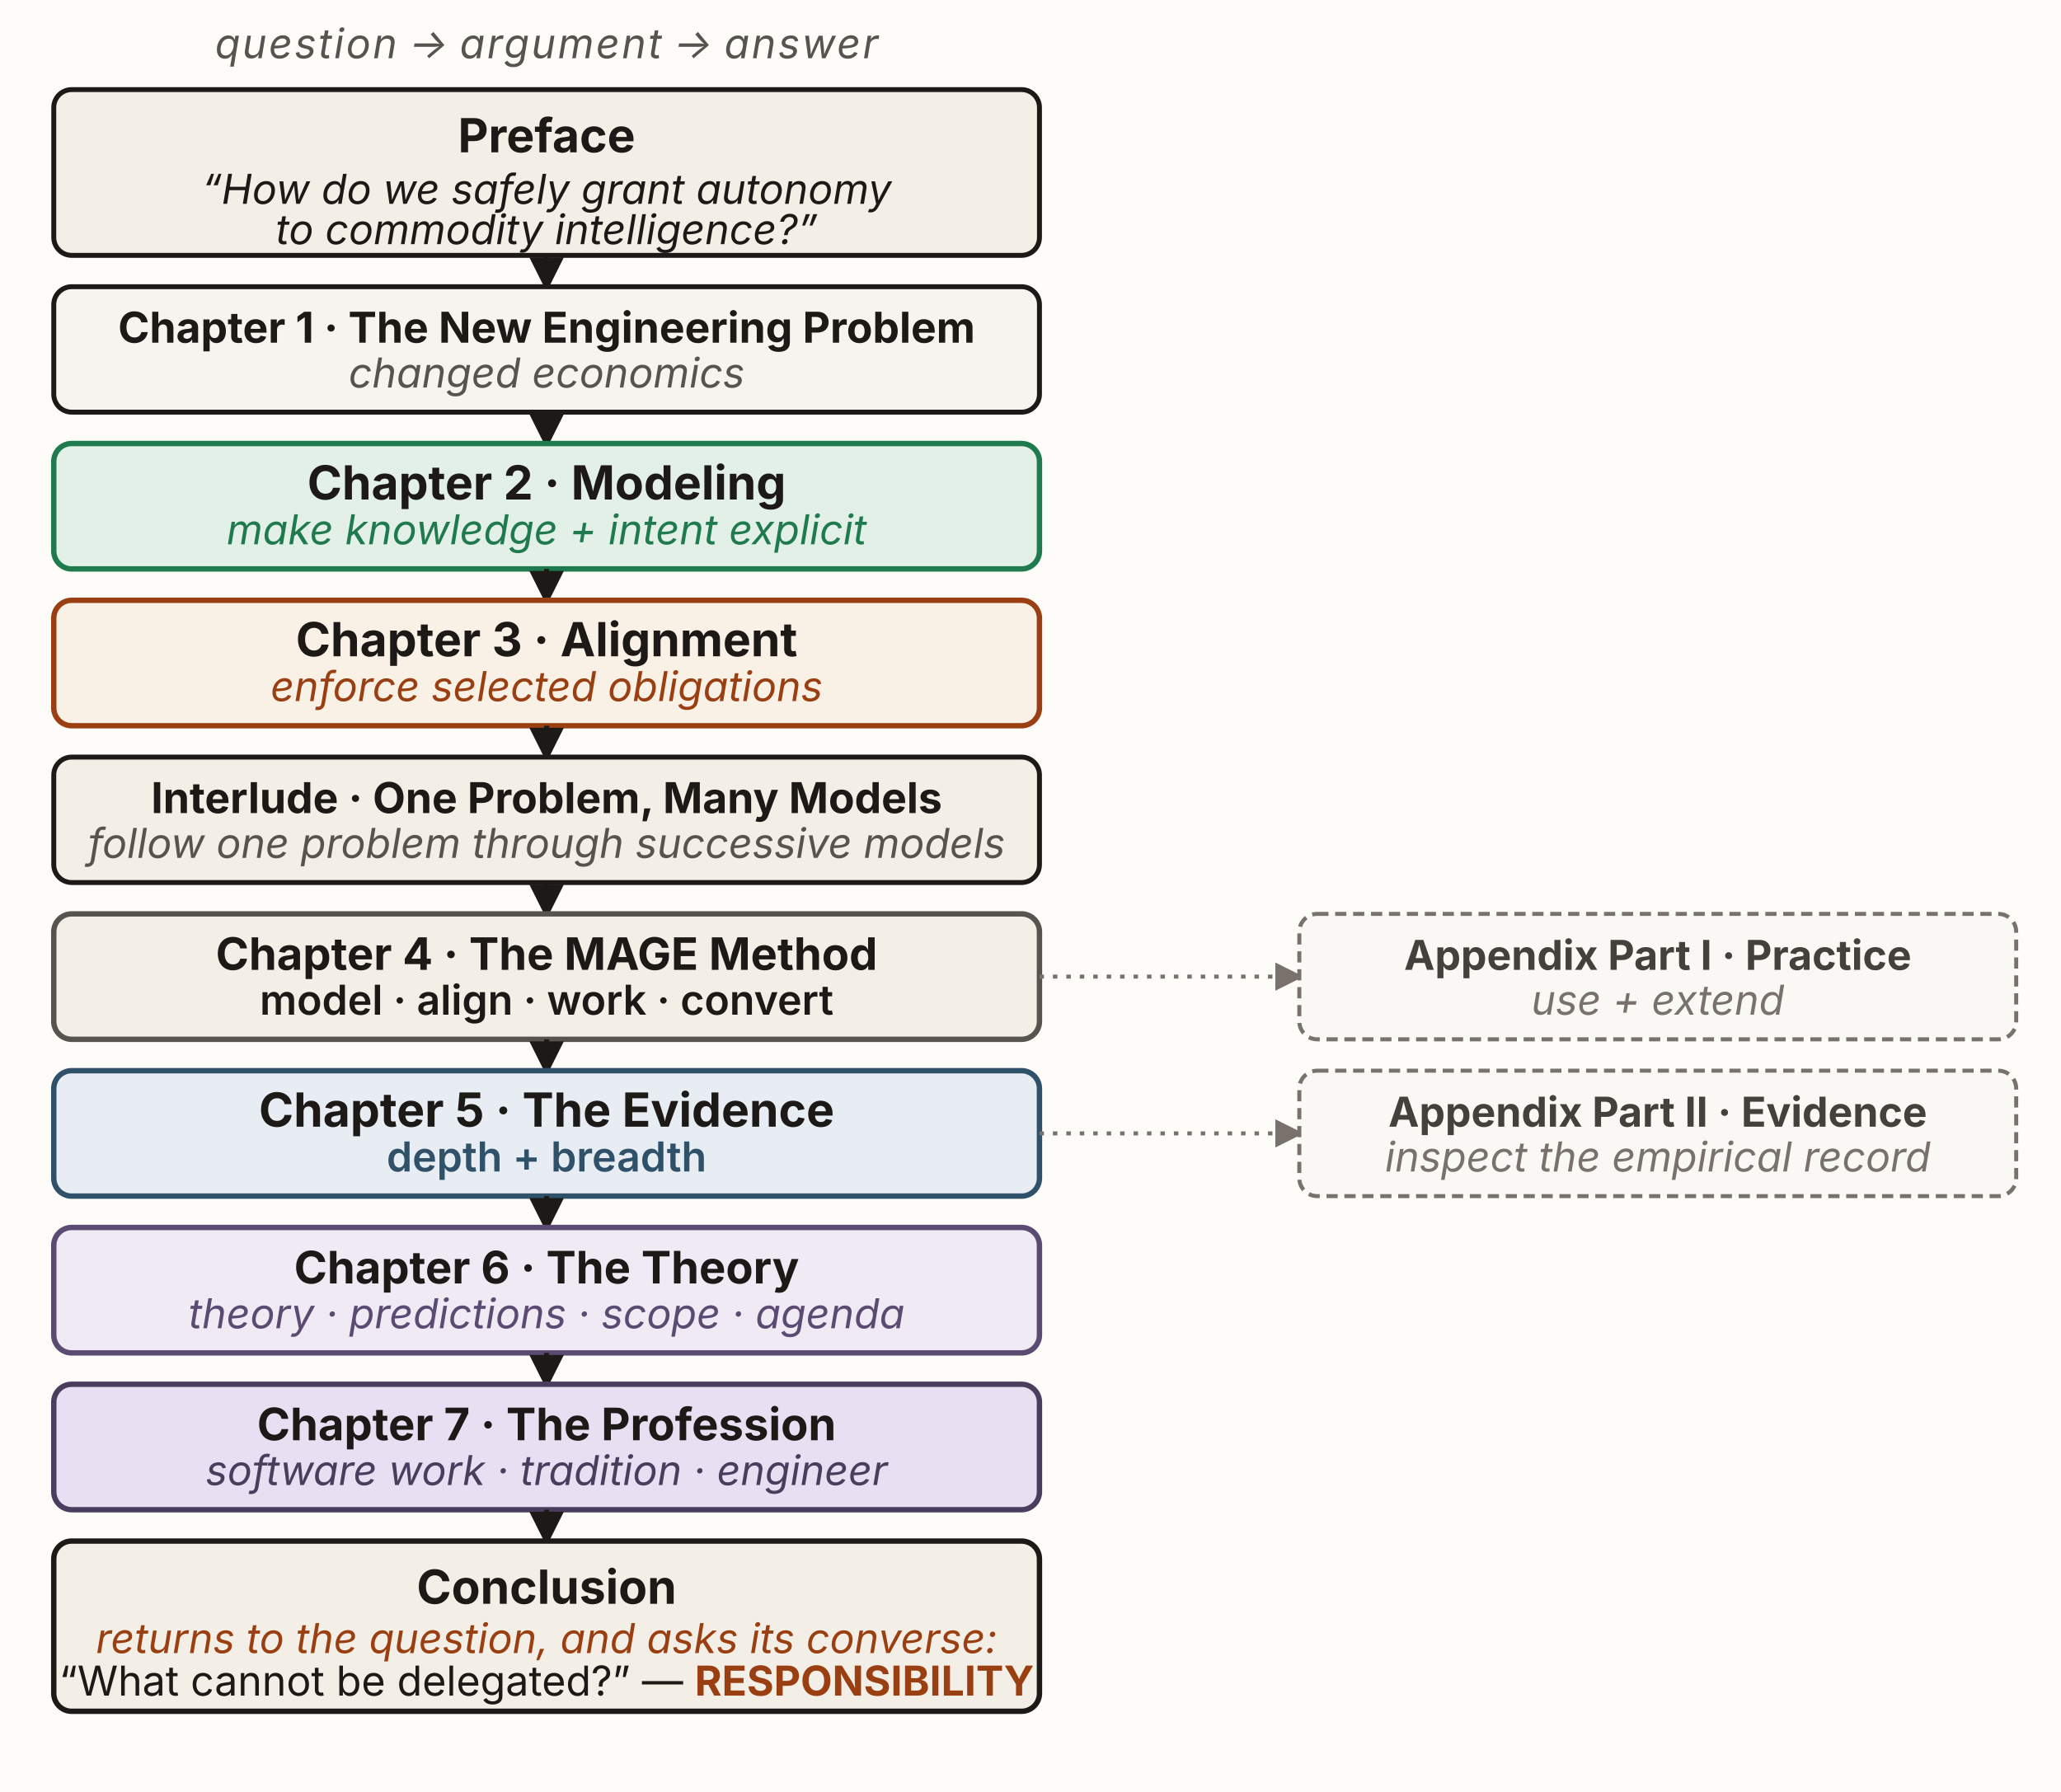
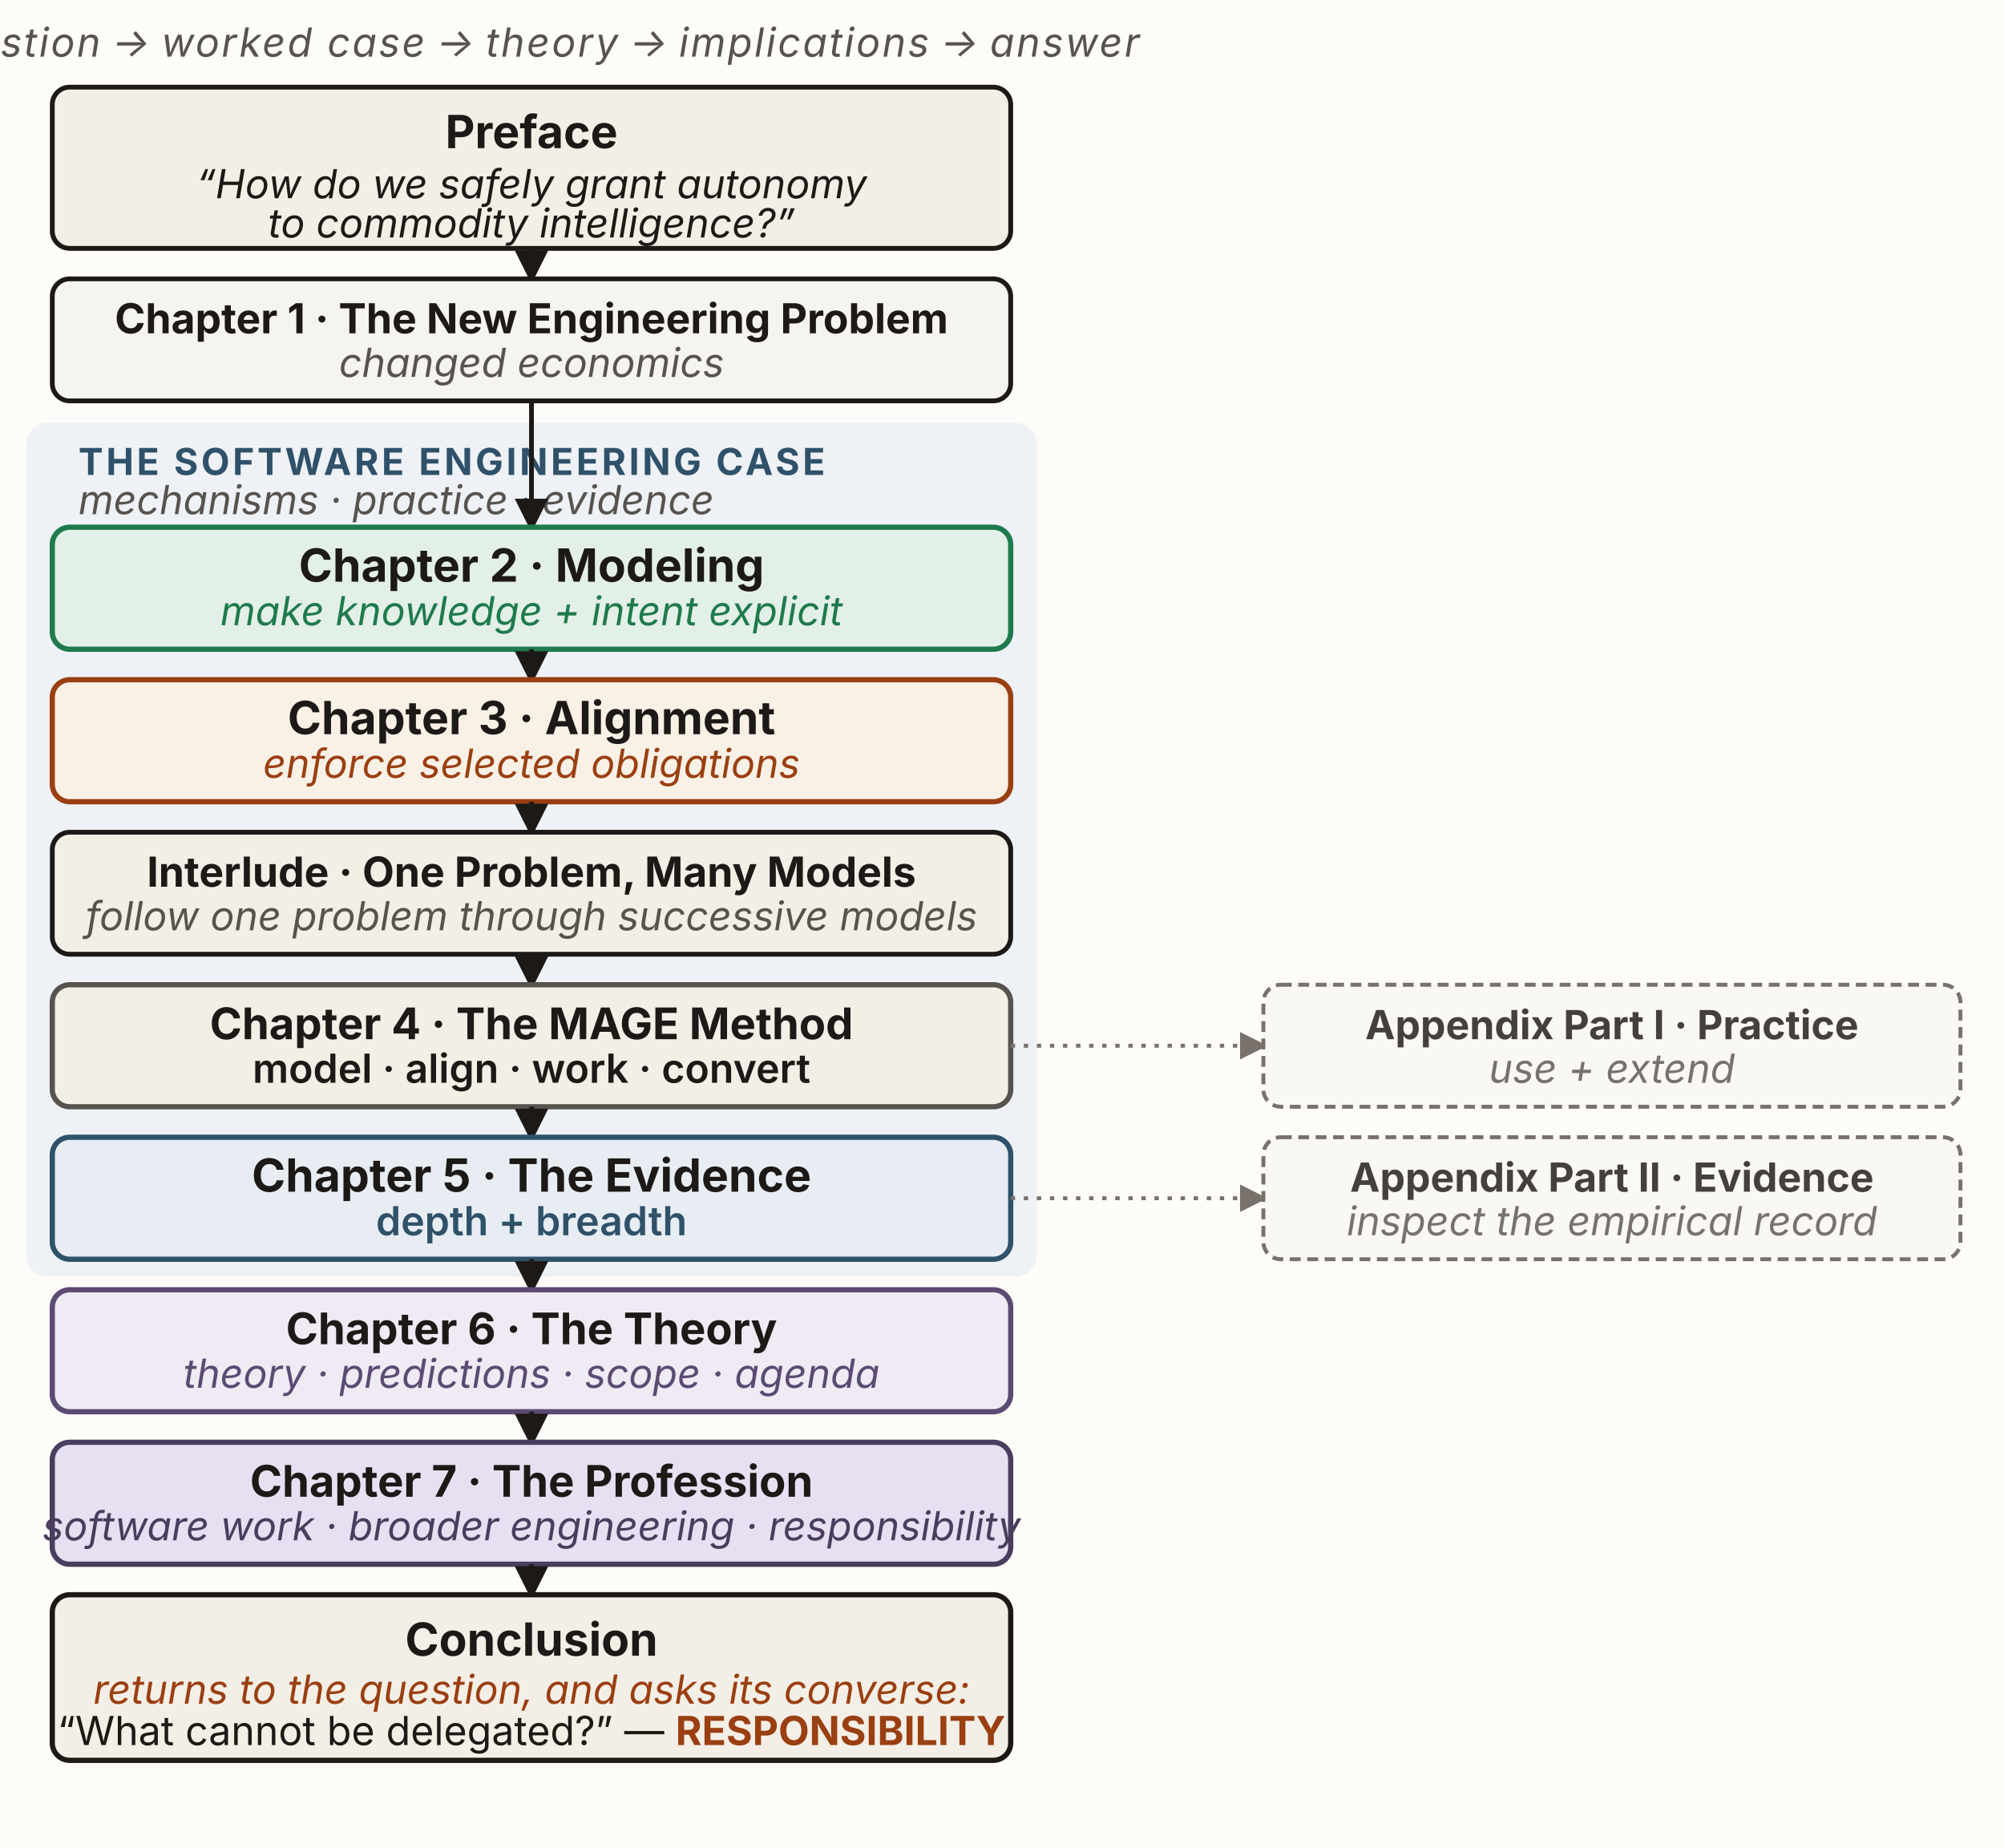
- <svg xmlns="http://www.w3.org/2000/svg" viewBox="0 0 920 800" width="920" height="800" role="group" aria-labelledby="bmTitle bmDesc" font-family="'Source Sans 3', -apple-system, 'Segoe UI', sans-serif">
+ <svg xmlns="http://www.w3.org/2000/svg" viewBox="0 0 920 848" width="920" height="848" role="group" aria-labelledby="bmTitle bmDesc" font-family="'Source Sans 3', -apple-system, 'Segoe UI', sans-serif">
  <defs>
    <marker id="bm-ah" viewBox="0 0 10 10" refX="8.5" refY="5" markerWidth="7" markerHeight="7" orient="auto-start-reverse">
      <path d="M0,0 L10,5 L0,10 z" fill="#1c1917" />
    </marker>
    <marker id="bm-ah-muted" viewBox="0 0 10 10" refX="8.5" refY="5" markerWidth="7" markerHeight="7" orient="auto-start-reverse">
      <path d="M0,0 L10,5 L0,10 z" fill="#78716c" />
    </marker>
  </defs>
-   <rect x="0" y="0" width="920" height="800" fill="#fdfcf9" />
-   <text x="244" y="26" text-anchor="middle" font-size="18.4" font-style="italic" fill="#57534e" letter-spacing="0.05em">question → argument → answer</text>
+   <rect x="0" y="0" width="920" height="848" fill="#fdfcf9" />
+   <rect x="12" y="194" width="464" height="392" rx="10" fill="#eef2f6" />
+   <text x="36" y="218" text-anchor="start" font-size="17" font-weight="700" letter-spacing="0.08em" fill="#2f5169">THE SOFTWARE ENGINEERING CASE</text>
+   <text x="36" y="236" text-anchor="start" font-size="18.4" font-style="italic" fill="#57534e">mechanisms · practice · evidence</text>
+   <text x="244" y="26" text-anchor="middle" font-size="18.4" font-style="italic" fill="#57534e" letter-spacing="0.05em">question → worked case → theory → implications → answer</text>
  <rect id="preface" x="24" y="40" width="440" height="74" rx="8" fill="#f4efe6" stroke="#1c1917" stroke-width="2.2" />
  <text x="244" y="68" text-anchor="middle" font-size="21" font-weight="700" fill="#1c1917">Preface</text>
  <text x="244" y="91" text-anchor="middle" font-size="18.4" font-style="italic" fill="#1c1917">“How do we safely grant autonomy</text>
  <text x="244" y="109" text-anchor="middle" font-size="18.4" font-style="italic" fill="#1c1917">to commodity intelligence?”</text>
  <line x1="244" y1="114" x2="244" y2="128" stroke="#1c1917" stroke-width="2.2" marker-end="url(#bm-ah)" />
  <rect id="part-1" x="24" y="128" width="440" height="56" rx="8" fill="#f6f4ef" stroke="#1c1917" stroke-width="2.2" />
  <text x="244" y="153" text-anchor="middle" font-size="19" font-weight="700" fill="#1c1917">Chapter 1 · The New Engineering Problem</text>
  <text x="244" y="173" text-anchor="middle" font-size="18.4" font-style="italic" fill="#57534e">changed economics</text>
-   <line x1="244" y1="184" x2="244" y2="198" stroke="#1c1917" stroke-width="2.2" marker-end="url(#bm-ah)" />
-   <rect id="part-2" x="24" y="198" width="440" height="56" rx="8" fill="#e3f0e7" stroke="#1f7a4d" stroke-width="2.4" />
-   <text x="244" y="223" text-anchor="middle" font-size="21" font-weight="700" fill="#1c1917">Chapter 2 · Modeling</text>
-   <text x="244" y="243" text-anchor="middle" font-size="18.4" font-style="italic" fill="#1f7a4d">make knowledge + intent explicit</text>
-   <line x1="244" y1="254" x2="244" y2="268" stroke="#1c1917" stroke-width="2.2" marker-end="url(#bm-ah)" />
-   <rect id="part-3" x="24" y="268" width="440" height="56" rx="8" fill="#faf1e6" stroke="#9a3f12" stroke-width="2.4" />
-   <text x="244" y="293" text-anchor="middle" font-size="21" font-weight="700" fill="#1c1917">Chapter 3 · Alignment</text>
-   <text x="244" y="313" text-anchor="middle" font-size="18.4" font-style="italic" fill="#9a3f12">enforce selected obligations</text>
-   <line x1="244" y1="324" x2="244" y2="338" stroke="#1c1917" stroke-width="2.2" marker-end="url(#bm-ah)" />
-   <rect id="interlude" x="24" y="338" width="440" height="56" rx="8" fill="#f4efe6" stroke="#1c1917" stroke-width="2.2" />
-   <text x="244" y="363" text-anchor="middle" font-size="19" font-weight="700" fill="#1c1917">Interlude · One Problem, Many Models</text>
-   <text x="244" y="383" text-anchor="middle" font-size="18.4" font-style="italic" fill="#57534e">follow one problem through successive models</text>
-   <line x1="244" y1="394" x2="244" y2="408" stroke="#1c1917" stroke-width="2.2" marker-end="url(#bm-ah)" />
-   <rect id="part-4" x="24" y="408" width="440" height="56" rx="8" fill="#f3efe7" stroke="#57534e" stroke-width="2.4" />
-   <text x="244" y="433" text-anchor="middle" font-size="20" font-weight="700" fill="#1c1917">Chapter 4 · The MAGE Method</text>
-   <text x="244" y="453" text-anchor="middle" font-size="18.4" font-weight="600" fill="#1c1917">model · align · work · convert</text>
-   <line x1="244" y1="464" x2="244" y2="478" stroke="#1c1917" stroke-width="2.2" marker-end="url(#bm-ah)" />
-   <line x1="464" y1="436" x2="580" y2="436" stroke="#78716c" stroke-width="1.8" stroke-dasharray="2 4" marker-end="url(#bm-ah-muted)" />
-   <rect id="appendix-1" x="580" y="408" width="320" height="56" rx="8" fill="#faf8f4" stroke="#78716c" stroke-width="1.8" stroke-dasharray="5 3" />
-   <text x="740" y="433" text-anchor="middle" font-size="18.4" font-weight="700" fill="#44403c">Appendix Part I · Practice</text>
-   <text x="740" y="453" text-anchor="middle" font-size="18.4" font-style="italic" fill="#78716c">use + extend</text>
-   <rect id="part-5" x="24" y="478" width="440" height="56" rx="8" fill="#e7edf3" stroke="#2f5169" stroke-width="2.4" />
-   <text x="244" y="503" text-anchor="middle" font-size="21" font-weight="700" fill="#1c1917">Chapter 5 · The Evidence</text>
-   <text x="244" y="523" text-anchor="middle" font-size="18.4" font-weight="600" fill="#2f5169">depth + breadth</text>
-   <line x1="244" y1="534" x2="244" y2="548" stroke="#1c1917" stroke-width="2.2" marker-end="url(#bm-ah)" />
-   <line x1="464" y1="506" x2="580" y2="506" stroke="#78716c" stroke-width="1.8" stroke-dasharray="2 4" marker-end="url(#bm-ah-muted)" />
-   <rect id="appendix-2" x="580" y="478" width="320" height="56" rx="8" fill="#faf8f4" stroke="#78716c" stroke-width="1.8" stroke-dasharray="5 3" />
-   <text x="740" y="503" text-anchor="middle" font-size="18.4" font-weight="700" fill="#44403c">Appendix Part II · Evidence</text>
-   <text x="740" y="523" text-anchor="middle" font-size="18.4" font-style="italic" fill="#78716c">inspect the empirical record</text>
-   <rect id="part-6" x="24" y="548" width="440" height="56" rx="8" fill="#efeaf4" stroke="#5b4a72" stroke-width="2.4" />
-   <text x="244" y="573" text-anchor="middle" font-size="20" font-weight="700" fill="#1c1917">Chapter 6 · The Theory</text>
-   <text x="244" y="593" text-anchor="middle" font-size="18.4" font-style="italic" fill="#5b4a72">theory · predictions · scope · agenda</text>
-   <line x1="244" y1="604" x2="244" y2="618" stroke="#1c1917" stroke-width="2.2" marker-end="url(#bm-ah)" />
-   <rect id="part-7" x="24" y="618" width="440" height="56" rx="8" fill="#e8e0f2" stroke="#4a3d5e" stroke-width="2.4" />
-   <text x="244" y="643" text-anchor="middle" font-size="20" font-weight="700" fill="#1c1917">Chapter 7 · The Profession</text>
-   <text x="244" y="663" text-anchor="middle" font-size="18.4" font-style="italic" fill="#4a3d5e">software work · tradition · engineer</text>
-   <line x1="244" y1="674" x2="244" y2="688" stroke="#1c1917" stroke-width="2.2" marker-end="url(#bm-ah)" />
-   <rect id="conclusion" x="24" y="688" width="440" height="76" rx="8" fill="#f4efe6" stroke="#1c1917" stroke-width="2.4" />
-   <text x="244" y="716" text-anchor="middle" font-size="21" font-weight="700" fill="#1c1917">Conclusion</text>
-   <text x="244" y="738" text-anchor="middle" font-size="18.4" font-style="italic" fill="#9a3f12">returns to the question, and asks its converse:</text>
-   <text x="244" y="757" text-anchor="middle" font-size="18.4" fill="#1c1917">“What cannot be delegated?” — <tspan font-weight="700" fill="#9a3f12">RESPONSIBILITY</tspan>
+   <line x1="244" y1="184" x2="244" y2="242" stroke="#1c1917" stroke-width="2.2" marker-end="url(#bm-ah)" />
+   <rect id="part-2" x="24" y="242" width="440" height="56" rx="8" fill="#e3f0e7" stroke="#1f7a4d" stroke-width="2.4" />
+   <text x="244" y="267" text-anchor="middle" font-size="21" font-weight="700" fill="#1c1917">Chapter 2 · Modeling</text>
+   <text x="244" y="287" text-anchor="middle" font-size="18.4" font-style="italic" fill="#1f7a4d">make knowledge + intent explicit</text>
+   <line x1="244" y1="298" x2="244" y2="312" stroke="#1c1917" stroke-width="2.2" marker-end="url(#bm-ah)" />
+   <rect id="part-3" x="24" y="312" width="440" height="56" rx="8" fill="#faf1e6" stroke="#9a3f12" stroke-width="2.4" />
+   <text x="244" y="337" text-anchor="middle" font-size="21" font-weight="700" fill="#1c1917">Chapter 3 · Alignment</text>
+   <text x="244" y="357" text-anchor="middle" font-size="18.4" font-style="italic" fill="#9a3f12">enforce selected obligations</text>
+   <line x1="244" y1="368" x2="244" y2="382" stroke="#1c1917" stroke-width="2.2" marker-end="url(#bm-ah)" />
+   <rect id="interlude" x="24" y="382" width="440" height="56" rx="8" fill="#f4efe6" stroke="#1c1917" stroke-width="2.2" />
+   <text x="244" y="407" text-anchor="middle" font-size="19" font-weight="700" fill="#1c1917">Interlude · One Problem, Many Models</text>
+   <text x="244" y="427" text-anchor="middle" font-size="18.4" font-style="italic" fill="#57534e">follow one problem through successive models</text>
+   <line x1="244" y1="438" x2="244" y2="452" stroke="#1c1917" stroke-width="2.2" marker-end="url(#bm-ah)" />
+   <rect id="part-4" x="24" y="452" width="440" height="56" rx="8" fill="#f3efe7" stroke="#57534e" stroke-width="2.4" />
+   <text x="244" y="477" text-anchor="middle" font-size="20" font-weight="700" fill="#1c1917">Chapter 4 · The MAGE Method</text>
+   <text x="244" y="497" text-anchor="middle" font-size="18.4" font-weight="600" fill="#1c1917">model · align · work · convert</text>
+   <line x1="244" y1="508" x2="244" y2="522" stroke="#1c1917" stroke-width="2.2" marker-end="url(#bm-ah)" />
+   <line x1="464" y1="480" x2="580" y2="480" stroke="#78716c" stroke-width="1.8" stroke-dasharray="2 4" marker-end="url(#bm-ah-muted)" />
+   <rect id="appendix-1" x="580" y="452" width="320" height="56" rx="8" fill="#faf8f4" stroke="#78716c" stroke-width="1.8" stroke-dasharray="5 3" />
+   <text x="740" y="477" text-anchor="middle" font-size="18.4" font-weight="700" fill="#44403c">Appendix Part I · Practice</text>
+   <text x="740" y="497" text-anchor="middle" font-size="18.4" font-style="italic" fill="#78716c">use + extend</text>
+   <rect id="part-5" x="24" y="522" width="440" height="56" rx="8" fill="#e7edf3" stroke="#2f5169" stroke-width="2.4" />
+   <text x="244" y="547" text-anchor="middle" font-size="21" font-weight="700" fill="#1c1917">Chapter 5 · The Evidence</text>
+   <text x="244" y="567" text-anchor="middle" font-size="18.4" font-weight="600" fill="#2f5169">depth + breadth</text>
+   <line x1="244" y1="578" x2="244" y2="592" stroke="#1c1917" stroke-width="2.2" marker-end="url(#bm-ah)" />
+   <line x1="464" y1="550" x2="580" y2="550" stroke="#78716c" stroke-width="1.8" stroke-dasharray="2 4" marker-end="url(#bm-ah-muted)" />
+   <rect id="appendix-2" x="580" y="522" width="320" height="56" rx="8" fill="#faf8f4" stroke="#78716c" stroke-width="1.8" stroke-dasharray="5 3" />
+   <text x="740" y="547" text-anchor="middle" font-size="18.4" font-weight="700" fill="#44403c">Appendix Part II · Evidence</text>
+   <text x="740" y="567" text-anchor="middle" font-size="18.4" font-style="italic" fill="#78716c">inspect the empirical record</text>
+   <rect id="part-6" x="24" y="592" width="440" height="56" rx="8" fill="#efeaf4" stroke="#5b4a72" stroke-width="2.4" />
+   <text x="244" y="617" text-anchor="middle" font-size="20" font-weight="700" fill="#1c1917">Chapter 6 · The Theory</text>
+   <text x="244" y="637" text-anchor="middle" font-size="18.4" font-style="italic" fill="#5b4a72">theory · predictions · scope · agenda</text>
+   <line x1="244" y1="648" x2="244" y2="662" stroke="#1c1917" stroke-width="2.2" marker-end="url(#bm-ah)" />
+   <rect id="part-7" x="24" y="662" width="440" height="56" rx="8" fill="#e8e0f2" stroke="#4a3d5e" stroke-width="2.4" />
+   <text x="244" y="687" text-anchor="middle" font-size="20" font-weight="700" fill="#1c1917">Chapter 7 · The Profession</text>
+   <text x="244" y="707" text-anchor="middle" font-size="18.4" font-style="italic" fill="#4a3d5e">software work · broader engineering · responsibility</text>
+   <line x1="244" y1="718" x2="244" y2="732" stroke="#1c1917" stroke-width="2.2" marker-end="url(#bm-ah)" />
+   <rect id="conclusion" x="24" y="732" width="440" height="76" rx="8" fill="#f4efe6" stroke="#1c1917" stroke-width="2.4" />
+   <text x="244" y="760" text-anchor="middle" font-size="21" font-weight="700" fill="#1c1917">Conclusion</text>
+   <text x="244" y="782" text-anchor="middle" font-size="18.4" font-style="italic" fill="#9a3f12">returns to the question, and asks its converse:</text>
+   <text x="244" y="801" text-anchor="middle" font-size="18.4" fill="#1c1917">“What cannot be delegated?” — <tspan font-weight="700" fill="#9a3f12">RESPONSIBILITY</tspan>
  </text>
</svg>
